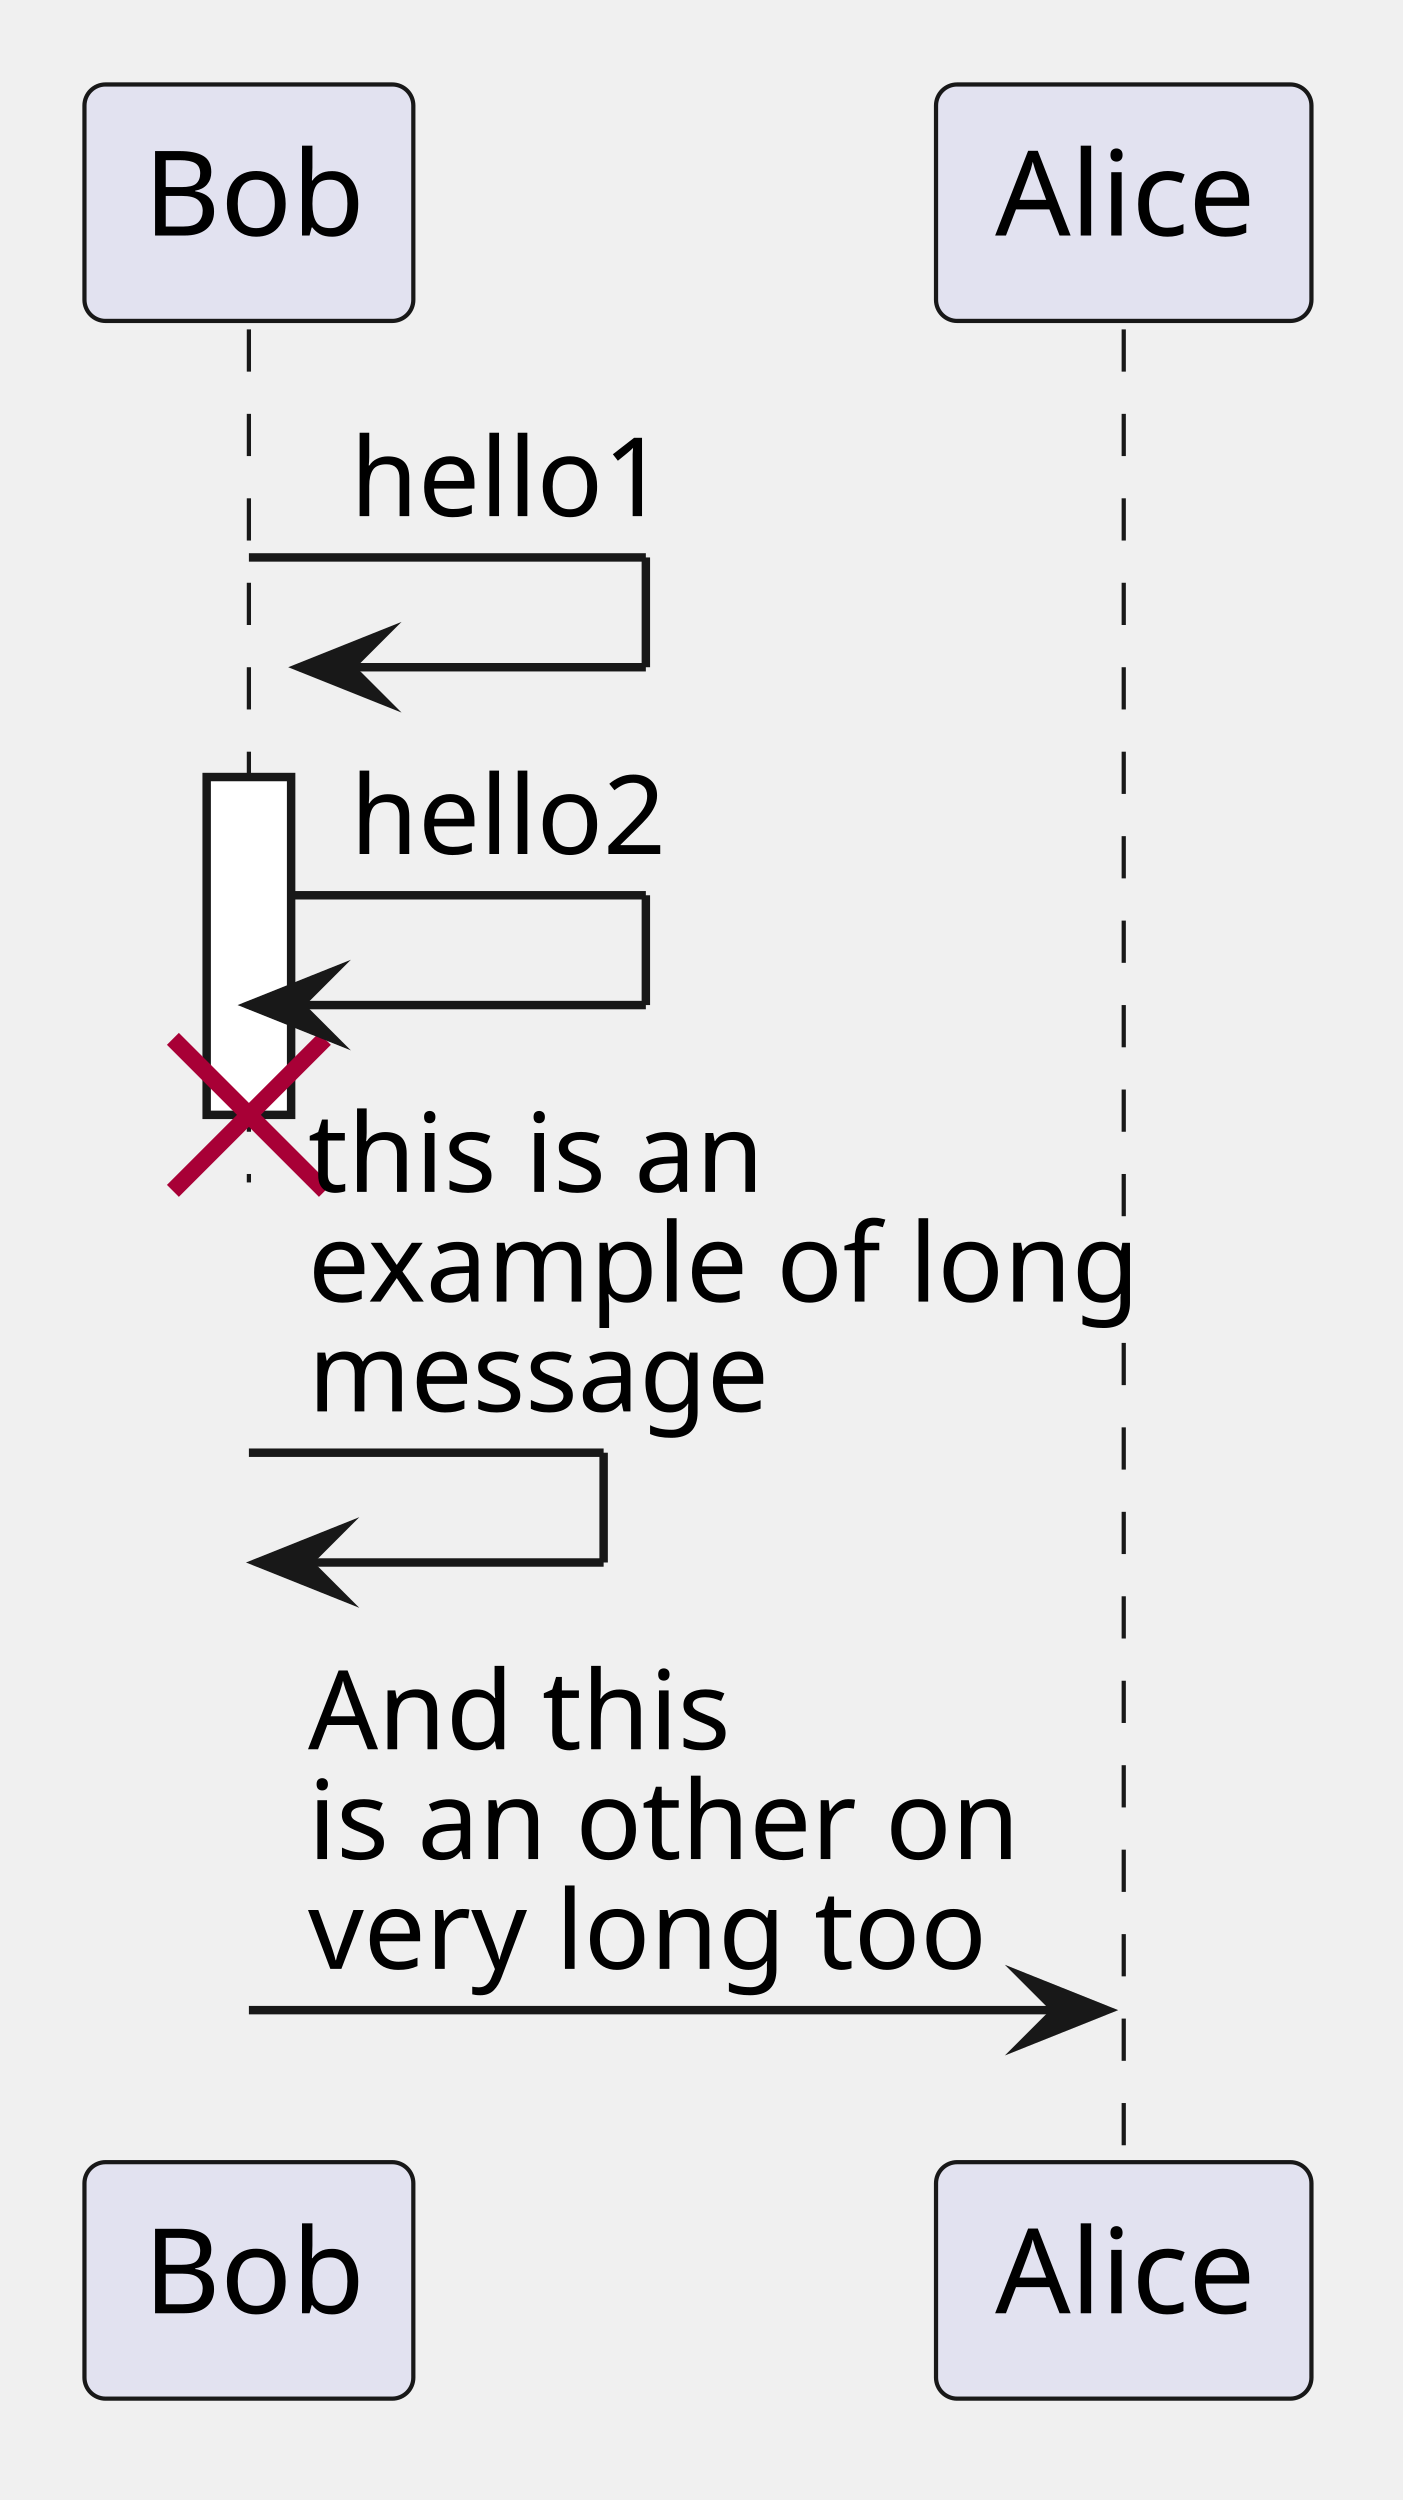
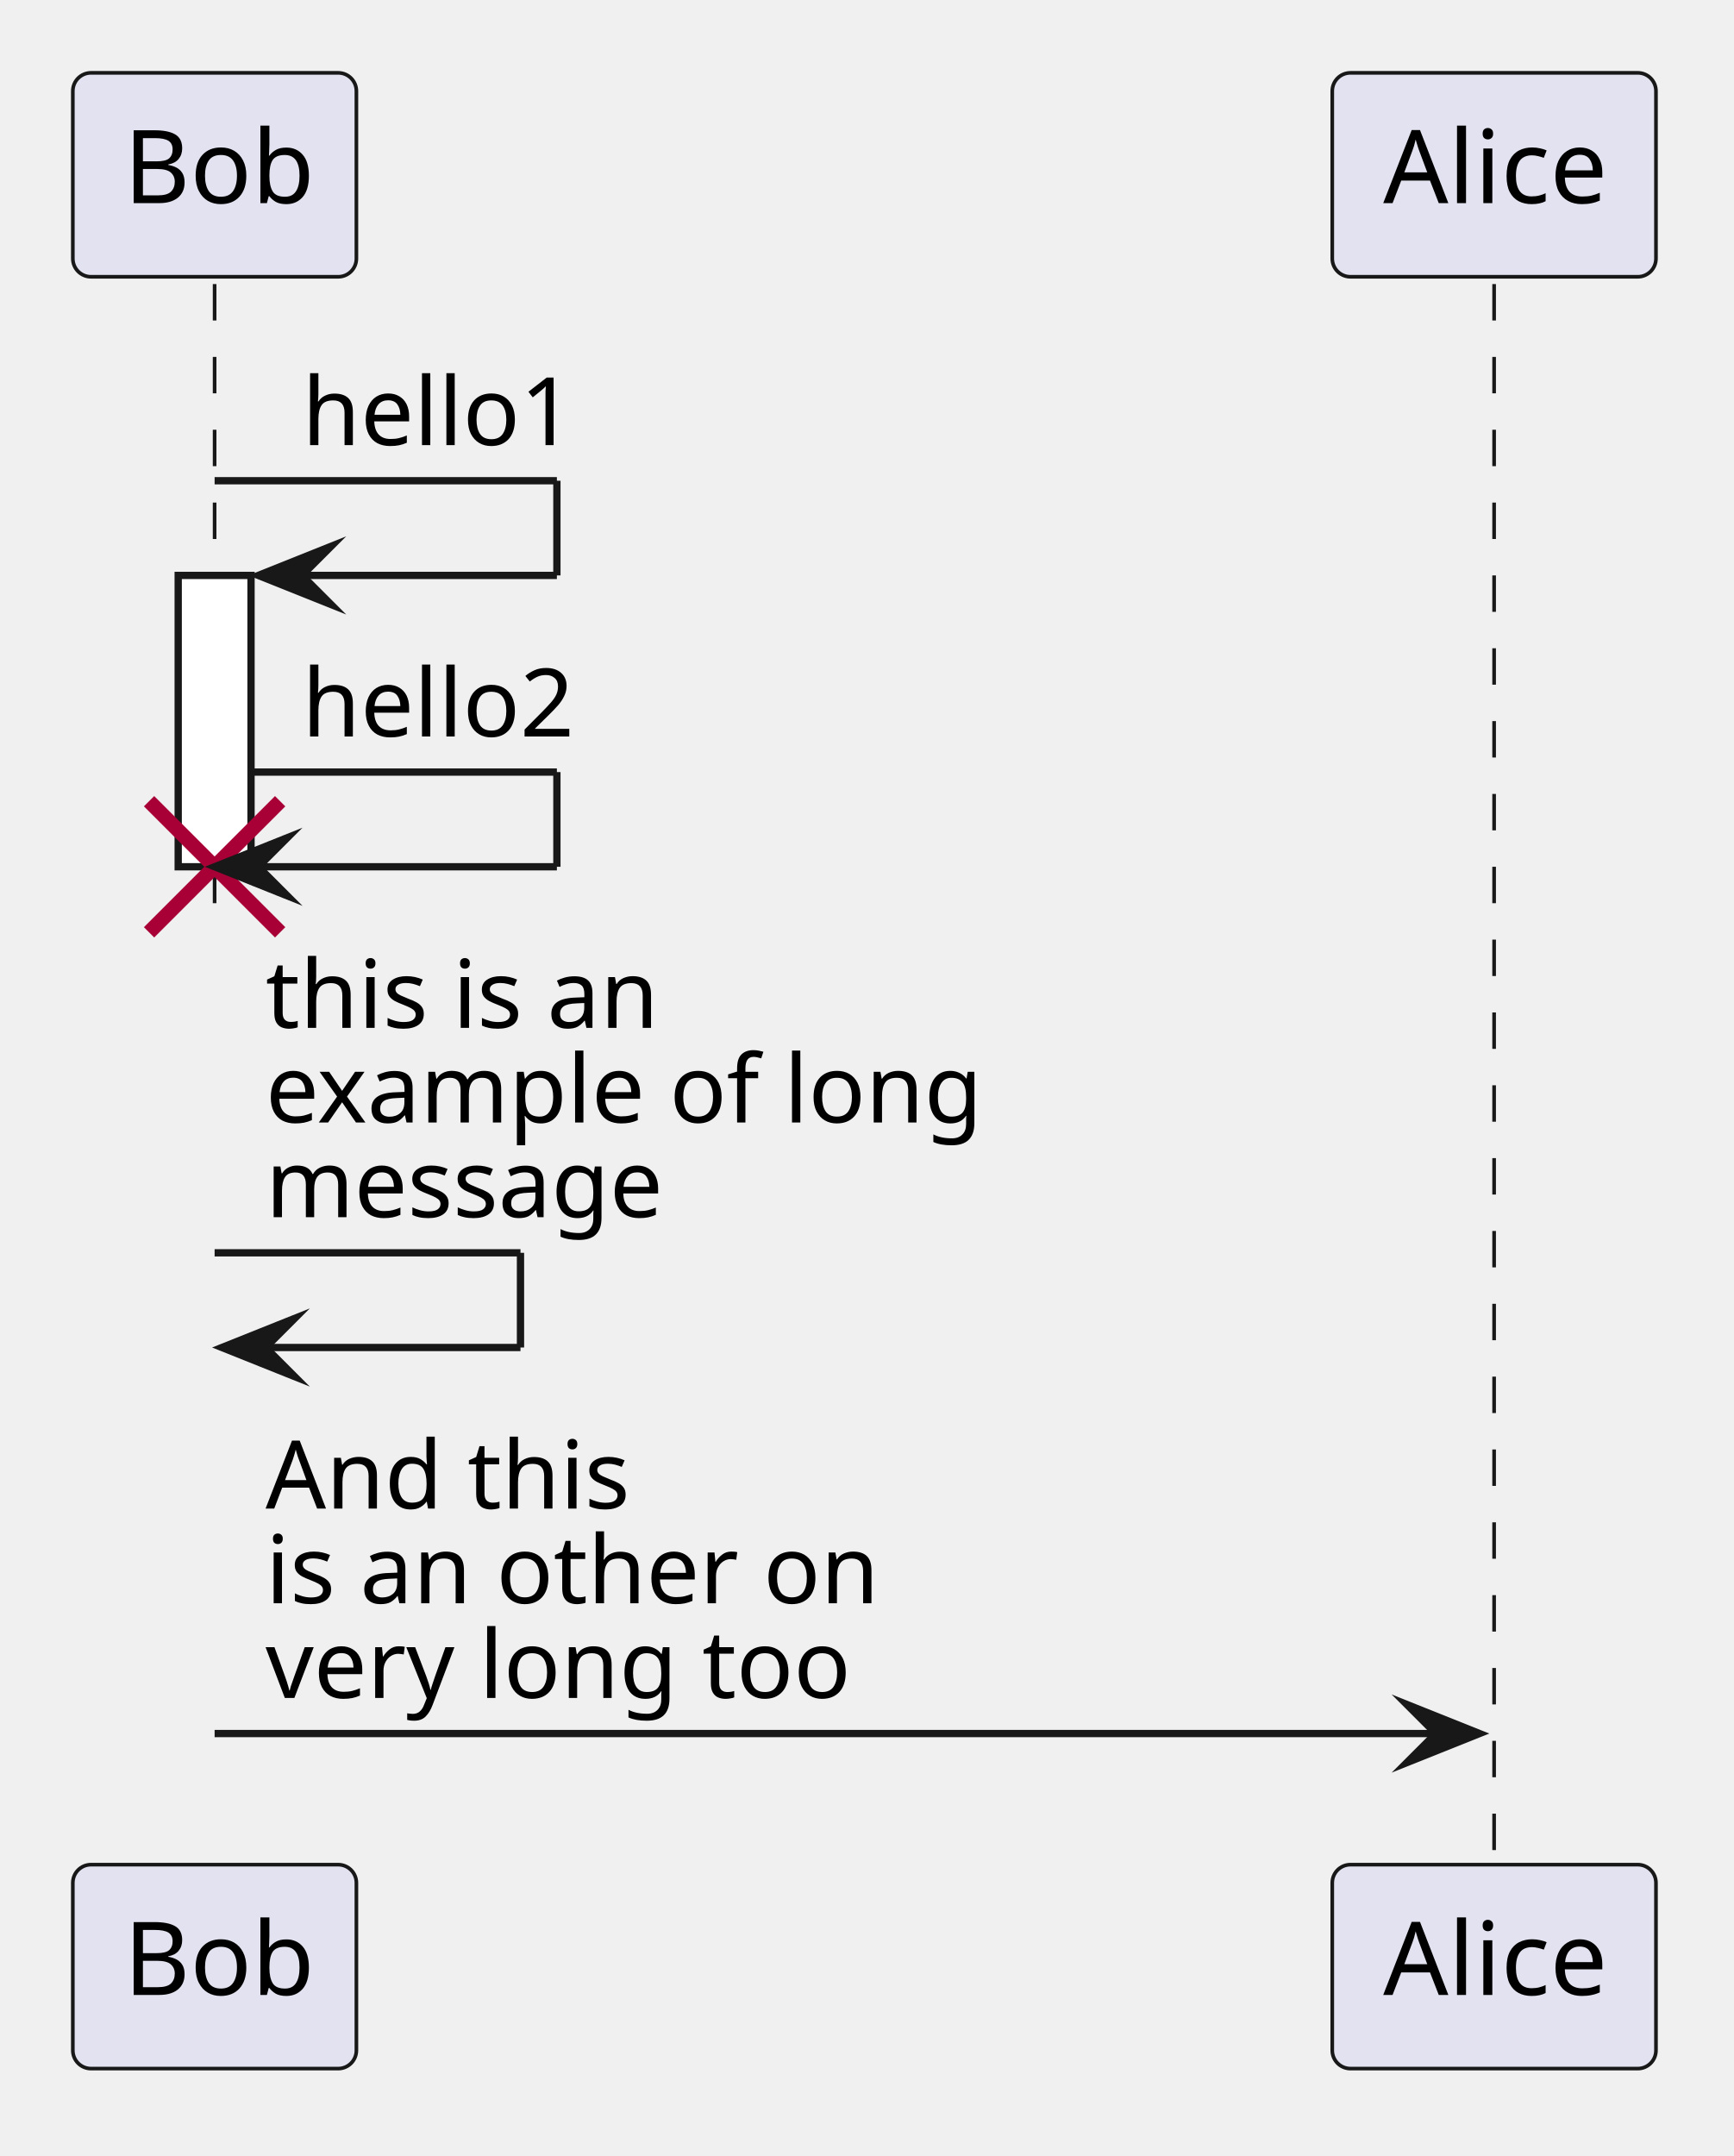
- <svg xmlns="http://www.w3.org/2000/svg" version="1.1" data-diagram-type="SEQUENCE" style="width:166px;height:296px;background:#FFFFFF;" width="166px" height="296px" viewBox="0 0 166 296" zoomAndPan="magnify" preserveAspectRatio="none" contentStyleType="text/css">
+ <svg xmlns="http://www.w3.org/2000/svg" version="1.1" data-diagram-type="SEQUENCE" style="width:238px;height:296px;background:#FFFFFF;" width="238px" height="296px" viewBox="0 0 238 296" zoomAndPan="magnify" preserveAspectRatio="none" contentStyleType="text/css">
  <defs />
  <g font-family="sans-serif" lengthAdjust="spacing">
    <g>
-       <rect x="25.969" y="39" width="8" height="101" fill="#000" fill-opacity="0" />
-       <line x1="29.469" y1="39" x2="29.469" y2="140" style="stroke:#181818;stroke-width:0.5;stroke-dasharray:5,5;" />
+       <rect x="25.969" y="39" width="8" height="88" fill="#000" fill-opacity="0" />
+       <line x1="29.469" y1="39" x2="29.469" y2="127" style="stroke:#181818;stroke-width:0.5;stroke-dasharray:5,5;" />
    </g>
    <g>
-       <rect x="24.469" y="92" width="10" height="40" fill="#FFF" style="stroke:#181818;stroke-width:1;" />
+       <rect x="24.469" y="79" width="10" height="40" fill="#FFF" style="stroke:#181818;stroke-width:1;" />
    </g>
-     <line x1="20.469" y1="123" x2="38.469" y2="141" style="stroke:#A80036;stroke-width:2;" />
-     <line x1="20.469" y1="141" x2="38.469" y2="123" style="stroke:#A80036;stroke-width:2;" />
+     <line x1="20.469" y1="110" x2="38.469" y2="128" style="stroke:#A80036;stroke-width:2;" />
+     <line x1="20.469" y1="128" x2="38.469" y2="110" style="stroke:#A80036;stroke-width:2;" />
    <g>
-       <rect x="129.55" y="39" width="8" height="217" fill="#000" fill-opacity="0" />
-       <line x1="133.05" y1="39" x2="133.05" y2="256" style="stroke:#181818;stroke-width:0.5;stroke-dasharray:5,5;" />
+       <rect x="201.663" y="39" width="8" height="217" fill="#000" fill-opacity="0" />
+       <line x1="205.163" y1="39" x2="205.163" y2="256" style="stroke:#181818;stroke-width:0.5;stroke-dasharray:5,5;" />
    </g>
    <rect x="10" y="10" width="38.938" height="28" fill="#E2E2F0" rx="2.5" ry="2.5" style="stroke:#181818;stroke-width:0.5;" />
    <text x="17" y="27.889" fill="#000" font-size="14" textLength="24.938">Bob</text>
-     <rect x="110.825" y="10" width="44.45" height="28" fill="#E2E2F0" rx="2.5" ry="2.5" style="stroke:#181818;stroke-width:0.5;" />
-     <text x="117.825" y="27.889" fill="#000" font-size="14" textLength="30.45">Alice</text>
+     <rect x="182.938" y="10" width="44.45" height="28" fill="#E2E2F0" rx="2.5" ry="2.5" style="stroke:#181818;stroke-width:0.5;" />
+     <text x="189.938" y="27.889" fill="#000" font-size="14" textLength="30.45">Alice</text>
    <rect x="10" y="256" width="38.938" height="28" fill="#E2E2F0" rx="2.5" ry="2.5" style="stroke:#181818;stroke-width:0.5;" />
    <text x="17" y="273.889" fill="#000" font-size="14" textLength="24.938">Bob</text>
-     <rect x="110.825" y="256" width="44.45" height="28" fill="#E2E2F0" rx="2.5" ry="2.5" style="stroke:#181818;stroke-width:0.5;" />
-     <text x="117.825" y="273.889" fill="#000" font-size="14" textLength="30.45">Alice</text>
+     <rect x="182.938" y="256" width="44.45" height="28" fill="#E2E2F0" rx="2.5" ry="2.5" style="stroke:#181818;stroke-width:0.5;" />
+     <text x="189.938" y="273.889" fill="#000" font-size="14" textLength="30.45">Alice</text>
    <line x1="29.469" y1="66" x2="76.469" y2="66" style="stroke:#181818;stroke-width:1;" />
    <line x1="76.469" y1="66" x2="76.469" y2="79" style="stroke:#181818;stroke-width:1;" />
    <line x1="35.469" y1="79" x2="76.469" y2="79" style="stroke:#181818;stroke-width:1;" />
    <polygon points="45.469,75,35.469,79,45.469,83,41.469,79" fill="#181818" style="stroke:#181818;stroke-width:1;stroke-linejoin:miter;stroke-miterlimit:10;" />
    <text x="41.469" y="61.111" fill="#000" font-size="13" textLength="34.775">hello1</text>
    <line x1="34.469" y1="106" x2="76.469" y2="106" style="stroke:#181818;stroke-width:1;" />
    <line x1="76.469" y1="106" x2="76.469" y2="119" style="stroke:#181818;stroke-width:1;" />
    <line x1="29.469" y1="119" x2="76.469" y2="119" style="stroke:#181818;stroke-width:1;" />
    <polygon points="39.469,115,29.469,119,39.469,123,35.469,119" fill="#181818" style="stroke:#181818;stroke-width:1;stroke-linejoin:miter;stroke-miterlimit:10;" />
    <text x="41.469" y="101.111" fill="#000" font-size="13" textLength="34.775">hello2</text>
    <line x1="29.469" y1="172" x2="71.469" y2="172" style="stroke:#181818;stroke-width:1;" />
    <line x1="71.469" y1="172" x2="71.469" y2="185" style="stroke:#181818;stroke-width:1;" />
    <line x1="30.469" y1="185" x2="71.469" y2="185" style="stroke:#181818;stroke-width:1;" />
    <polygon points="40.469,181,30.469,185,40.469,189,36.469,185" fill="#181818" style="stroke:#181818;stroke-width:1;stroke-linejoin:miter;stroke-miterlimit:10;" />
    <text x="36.469" y="141.111" fill="#000" font-size="13" textLength="44.119">this is an</text>
    <text x="36.469" y="154.111" fill="#000" font-size="13" textLength="84.581">example of long</text>
    <text x="36.469" y="167.111" fill="#000" font-size="13" textLength="52.731">message</text>
-     <polygon points="121.05,234,131.05,238,121.05,242,125.05,238" fill="#181818" style="stroke:#181818;stroke-width:1;stroke-linejoin:miter;stroke-miterlimit:10;" />
-     <line x1="29.469" y1="238" x2="127.05" y2="238" style="stroke:#181818;stroke-width:1;" />
+     <polygon points="193.163,234,203.163,238,193.163,242,197.163,238" fill="#181818" style="stroke:#181818;stroke-width:1;stroke-linejoin:miter;stroke-miterlimit:10;" />
+     <line x1="29.469" y1="238" x2="199.163" y2="238" style="stroke:#181818;stroke-width:1;" />
    <text x="36.469" y="207.111" fill="#000" font-size="13" textLength="43.387">And this</text>
    <text x="36.469" y="220.111" fill="#000" font-size="13" textLength="67.925">is an other on</text>
    <text x="36.469" y="233.111" fill="#000" font-size="13" textLength="67.194">very long too</text>
  </g>
</svg>
